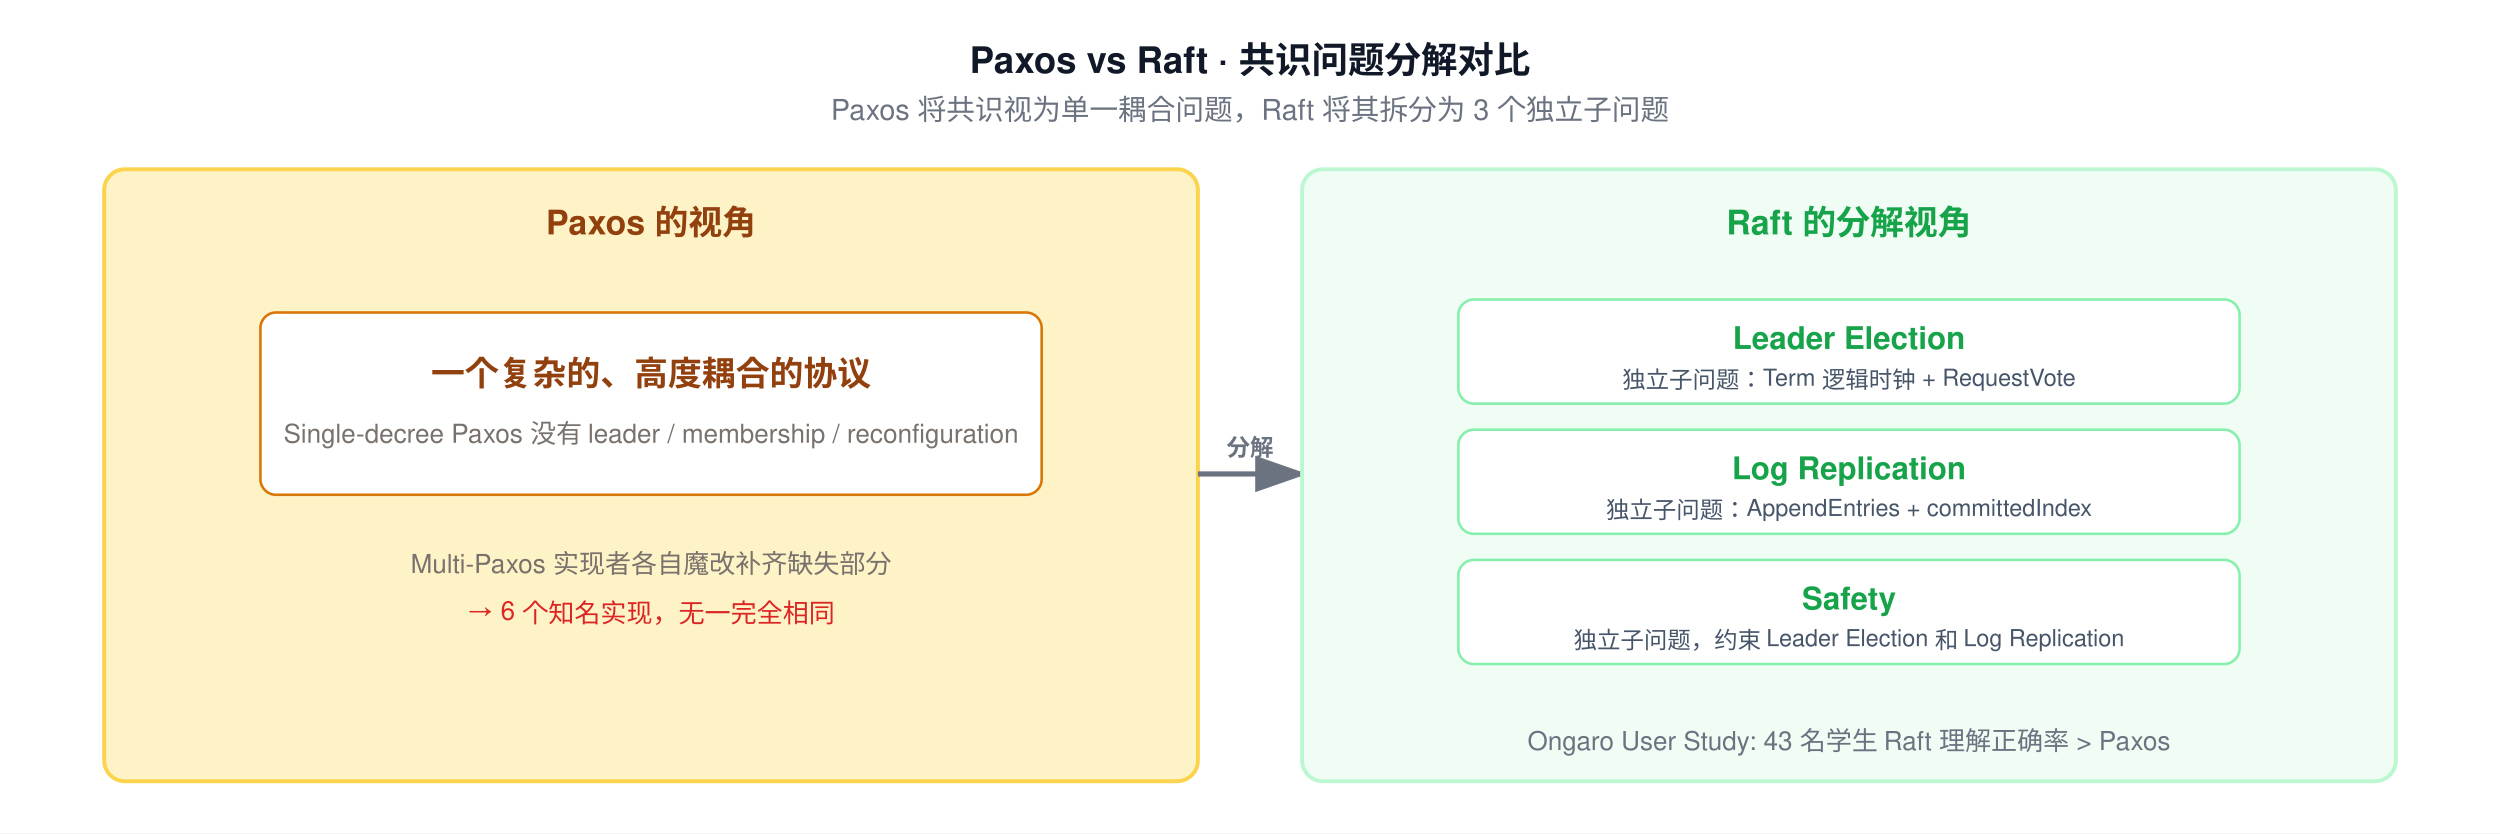
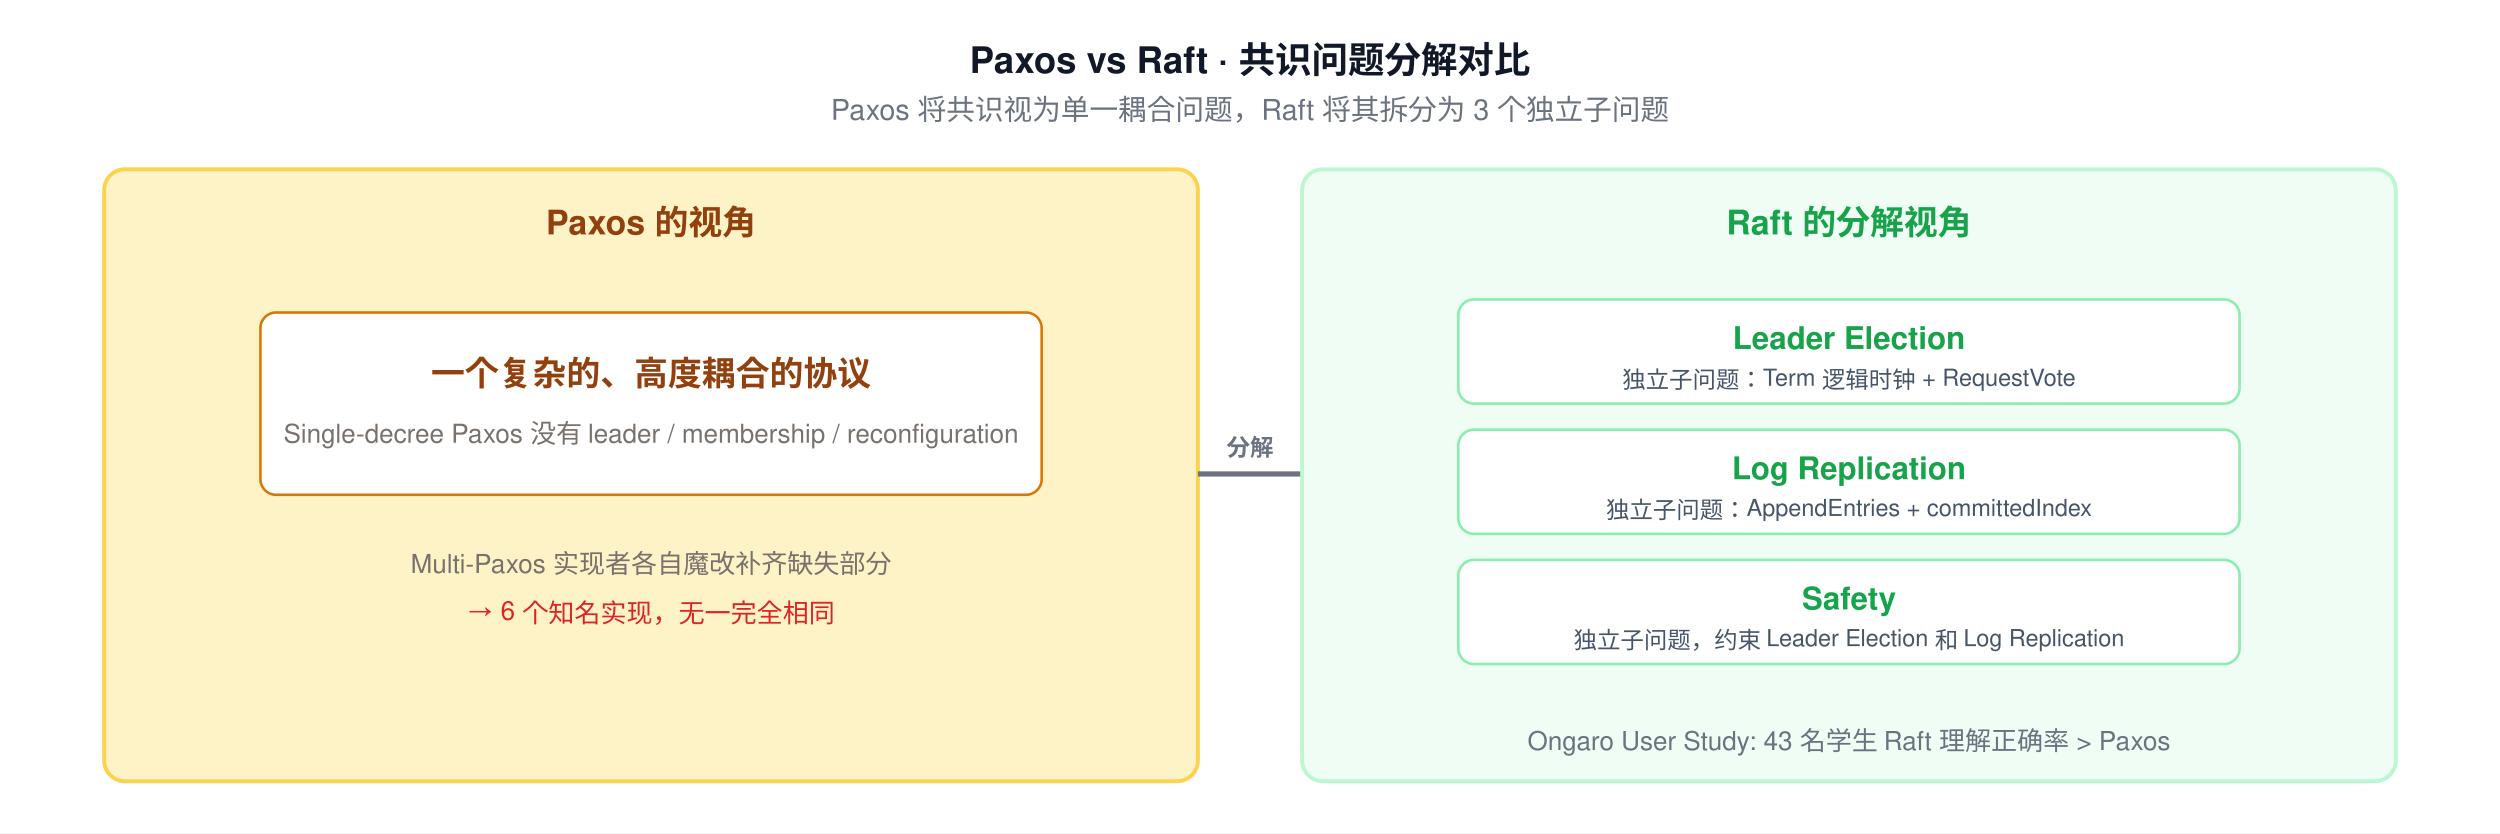
<svg xmlns="http://www.w3.org/2000/svg" viewBox="0 0 960 320" width="960" height="320">
  <style>
    text { font-family: 'Helvetica Neue', Helvetica, Arial, 'PingFang SC', 'Microsoft YaHei', sans-serif; }
  </style>
+   <defs>
+     <marker id="arrow" markerWidth="10" markerHeight="7" refX="9" refY="3.5" orient="auto">
+       <polygon points="0 0, 10 3.5, 0 7" fill="#6b7280" />
+     </marker>
+   </defs>
  <rect width="960" height="320" fill="#ffffff" />
  <text x="480" y="28" fill="#111827" font-size="14" font-weight="600" text-anchor="middle">Paxos vs Raft · 共识问题分解对比</text>
  <text x="480" y="46" fill="#6b7280" font-size="11" text-anchor="middle">Paxos 将共识视为单一耦合问题，Raft 将其拆分为 3 个独立子问题</text>
  <rect x="40" y="65" width="420" height="235" rx="8" fill="#fef3c7" stroke="#fcd34d" stroke-width="1.5" />
  <text x="250" y="90" fill="#92400e" font-size="13" font-weight="600" text-anchor="middle">Paxos 的视角</text>
  <rect x="100" y="120" width="300" height="70" rx="6" fill="#ffffff" stroke="#d97706" stroke-width="1" />
  <text x="250" y="148" fill="#92400e" font-size="13" font-weight="600" text-anchor="middle">一个复杂的、高度耦合的协议</text>
  <text x="250" y="170" fill="#78716c" font-size="10" text-anchor="middle">Single-decree Paxos 没有 leader / membership / reconfiguration</text>
  <text x="250" y="220" fill="#78716c" font-size="10" text-anchor="middle">Multi-Paxos 实现者各自魔改补齐缺失部分</text>
  <text x="250" y="238" fill="#dc2626" font-size="10" text-anchor="middle">→ 6 个知名实现，无一完全相同</text>
-   <line x1="460" y1="182" x2="500" y2="182" stroke="#6b7280" stroke-width="2" marker-end="url(#arrow)" />
+   <line x1="460" y1="182" x2="500" y2="182" stroke="#6b7280" stroke-width="2" />
  <text x="480" y="175" fill="#6b7280" font-size="9" font-weight="600" text-anchor="middle">分解</text>
-   <defs>
-     <marker id="arrow" markerWidth="10" markerHeight="7" refX="9" refY="3.5" orient="auto">
-       <polygon points="0 0, 10 3.5, 0 7" fill="#6b7280" />
-     </marker>
-   </defs>
  <rect x="500" y="65" width="420" height="235" rx="8" fill="#f0fdf4" stroke="#bbf7d0" stroke-width="1.5" />
  <text x="710" y="90" fill="#16a34a" font-size="13" font-weight="600" text-anchor="middle">Raft 的分解视角</text>
  <rect x="560" y="115" width="300" height="40" rx="6" fill="#ffffff" stroke="#86efac" stroke-width="1" />
  <text x="710" y="134" fill="#16a34a" font-size="12" font-weight="600" text-anchor="middle">Leader Election</text>
  <text x="710" y="149" fill="#475569" font-size="9" text-anchor="middle">独立子问题：Term 逻辑时钟 + RequestVote</text>
  <rect x="560" y="165" width="300" height="40" rx="6" fill="#ffffff" stroke="#86efac" stroke-width="1" />
  <text x="710" y="184" fill="#16a34a" font-size="12" font-weight="600" text-anchor="middle">Log Replication</text>
  <text x="710" y="199" fill="#475569" font-size="9" text-anchor="middle">独立子问题：AppendEntries + committedIndex</text>
  <rect x="560" y="215" width="300" height="40" rx="6" fill="#ffffff" stroke="#86efac" stroke-width="1" />
  <text x="710" y="234" fill="#16a34a" font-size="12" font-weight="600" text-anchor="middle">Safety</text>
  <text x="710" y="249" fill="#475569" font-size="9" text-anchor="middle">独立子问题，约束 Leader Election 和 Log Replication</text>
  <text x="710" y="288" fill="#6b7280" font-size="10" text-anchor="middle">Ongaro User Study: 43 名学生 Raft 理解正确率 &gt; Paxos</text>
</svg>
